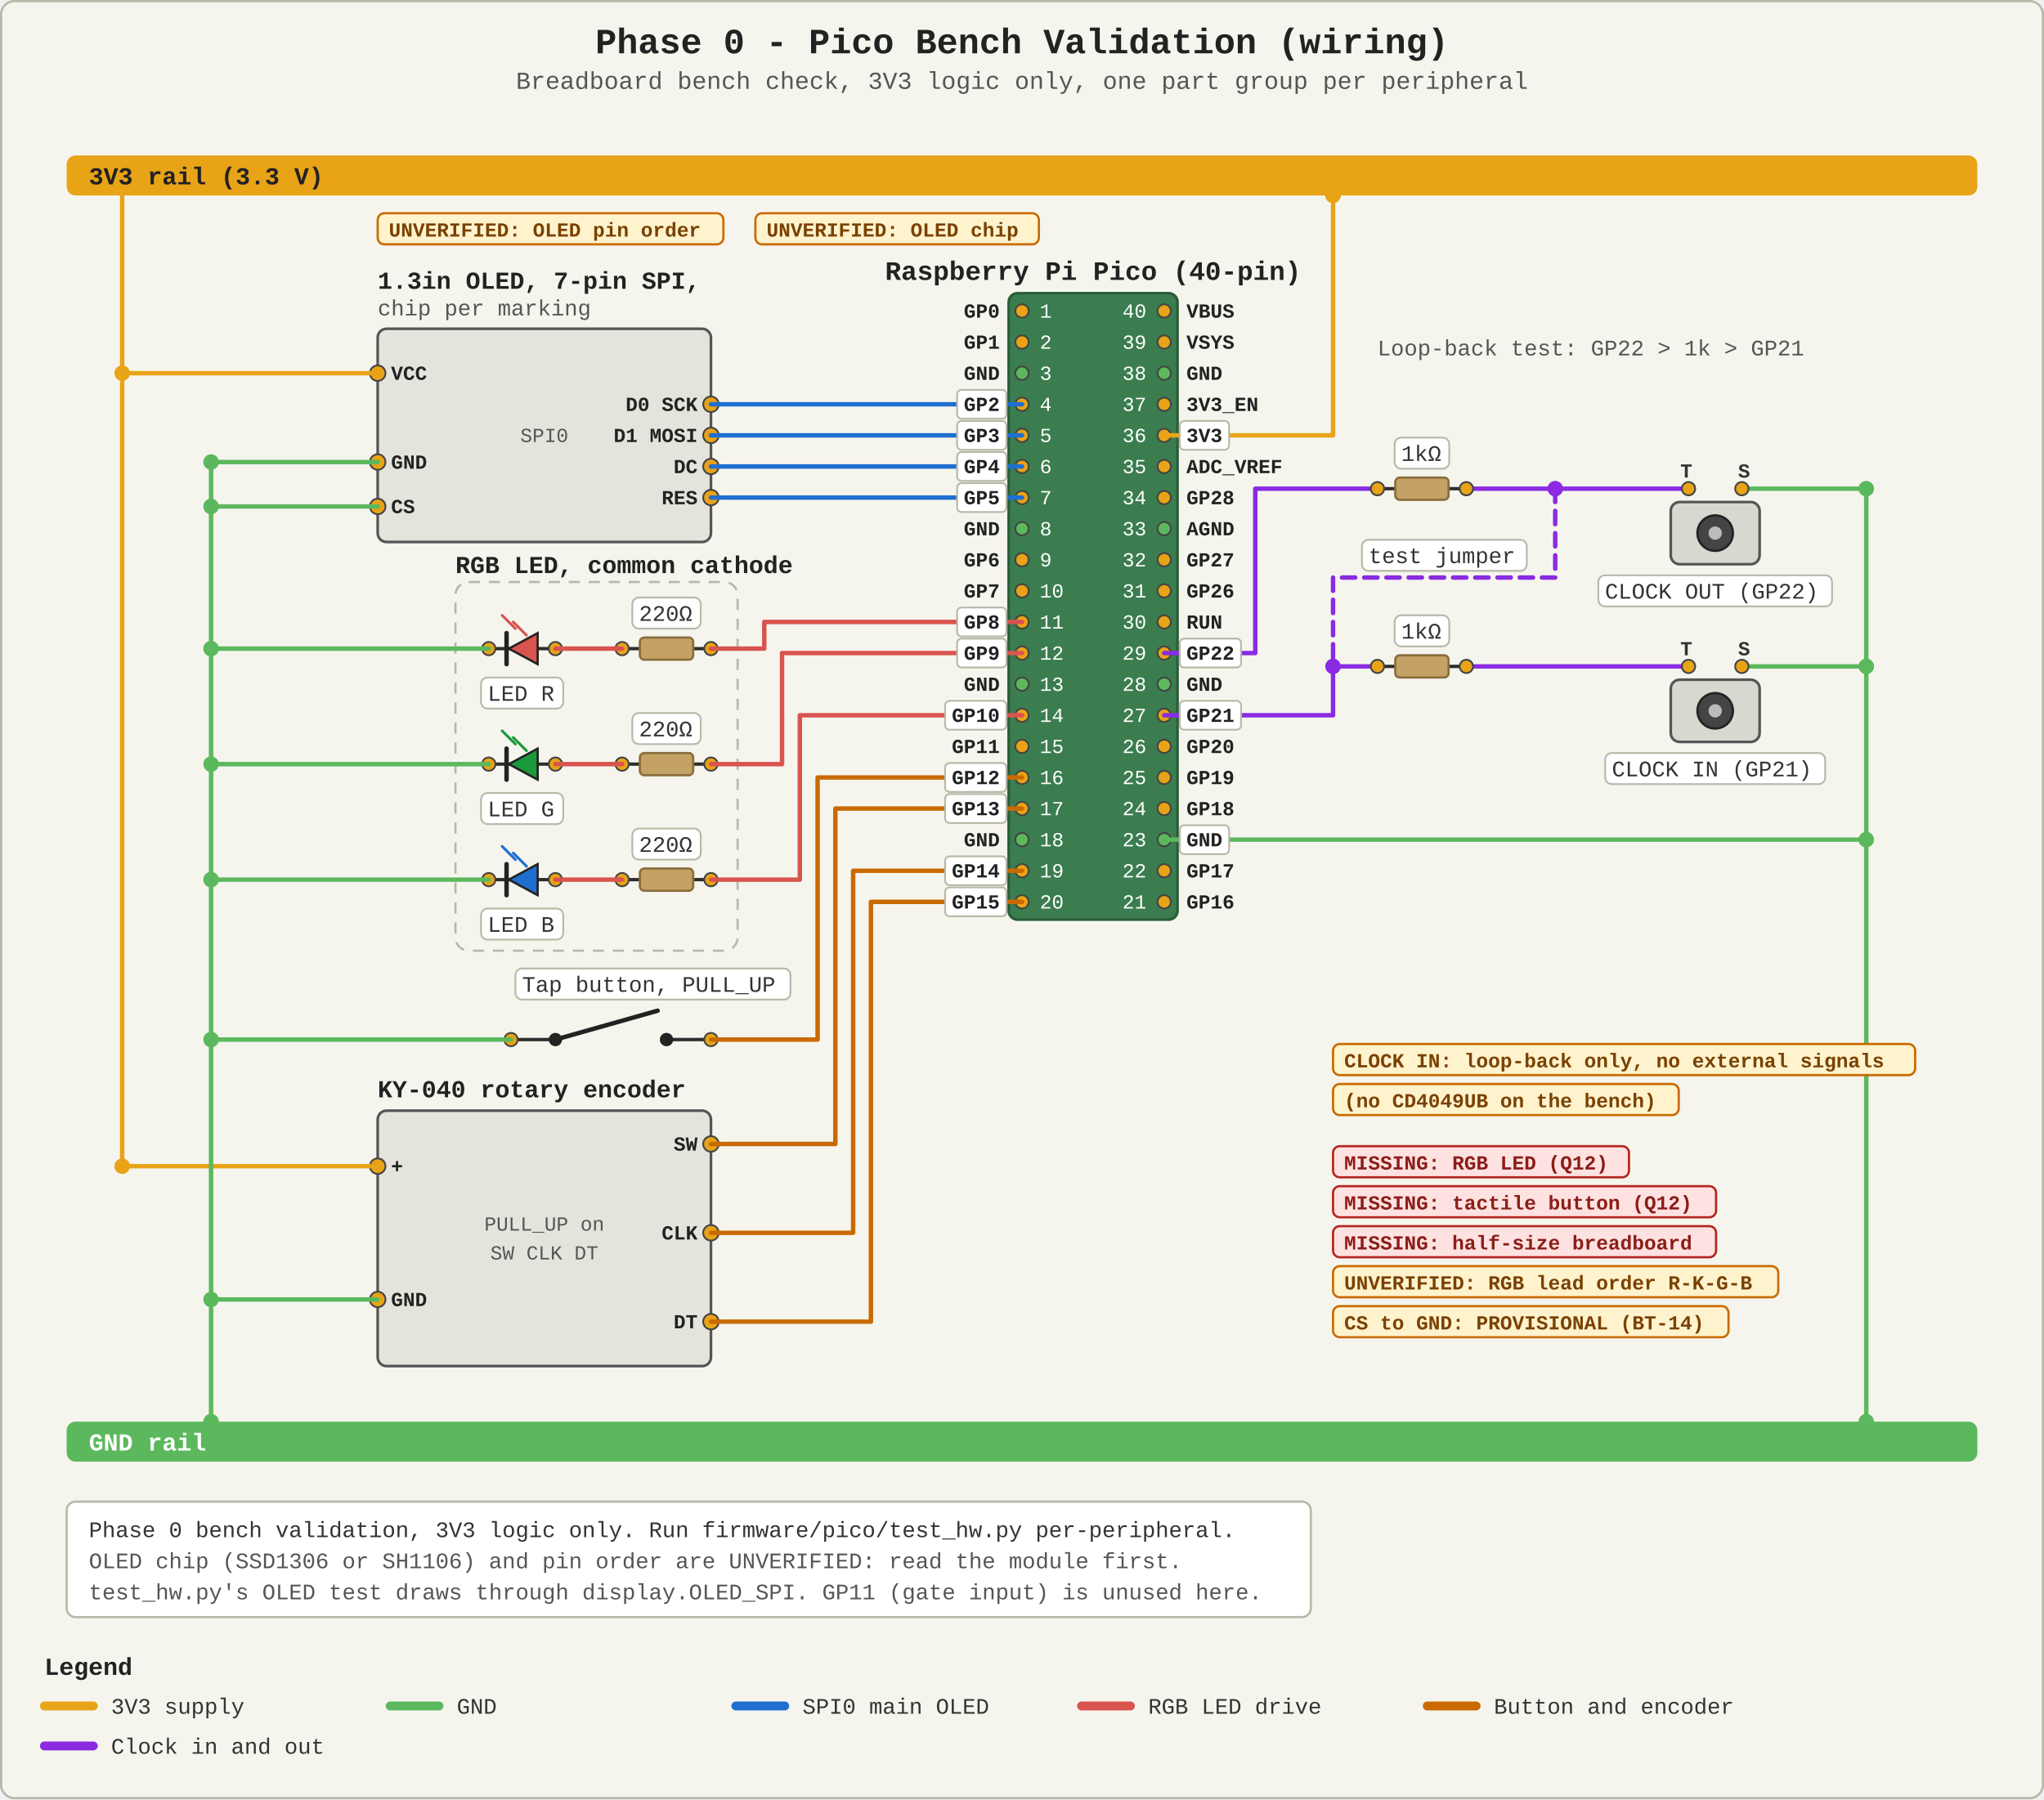
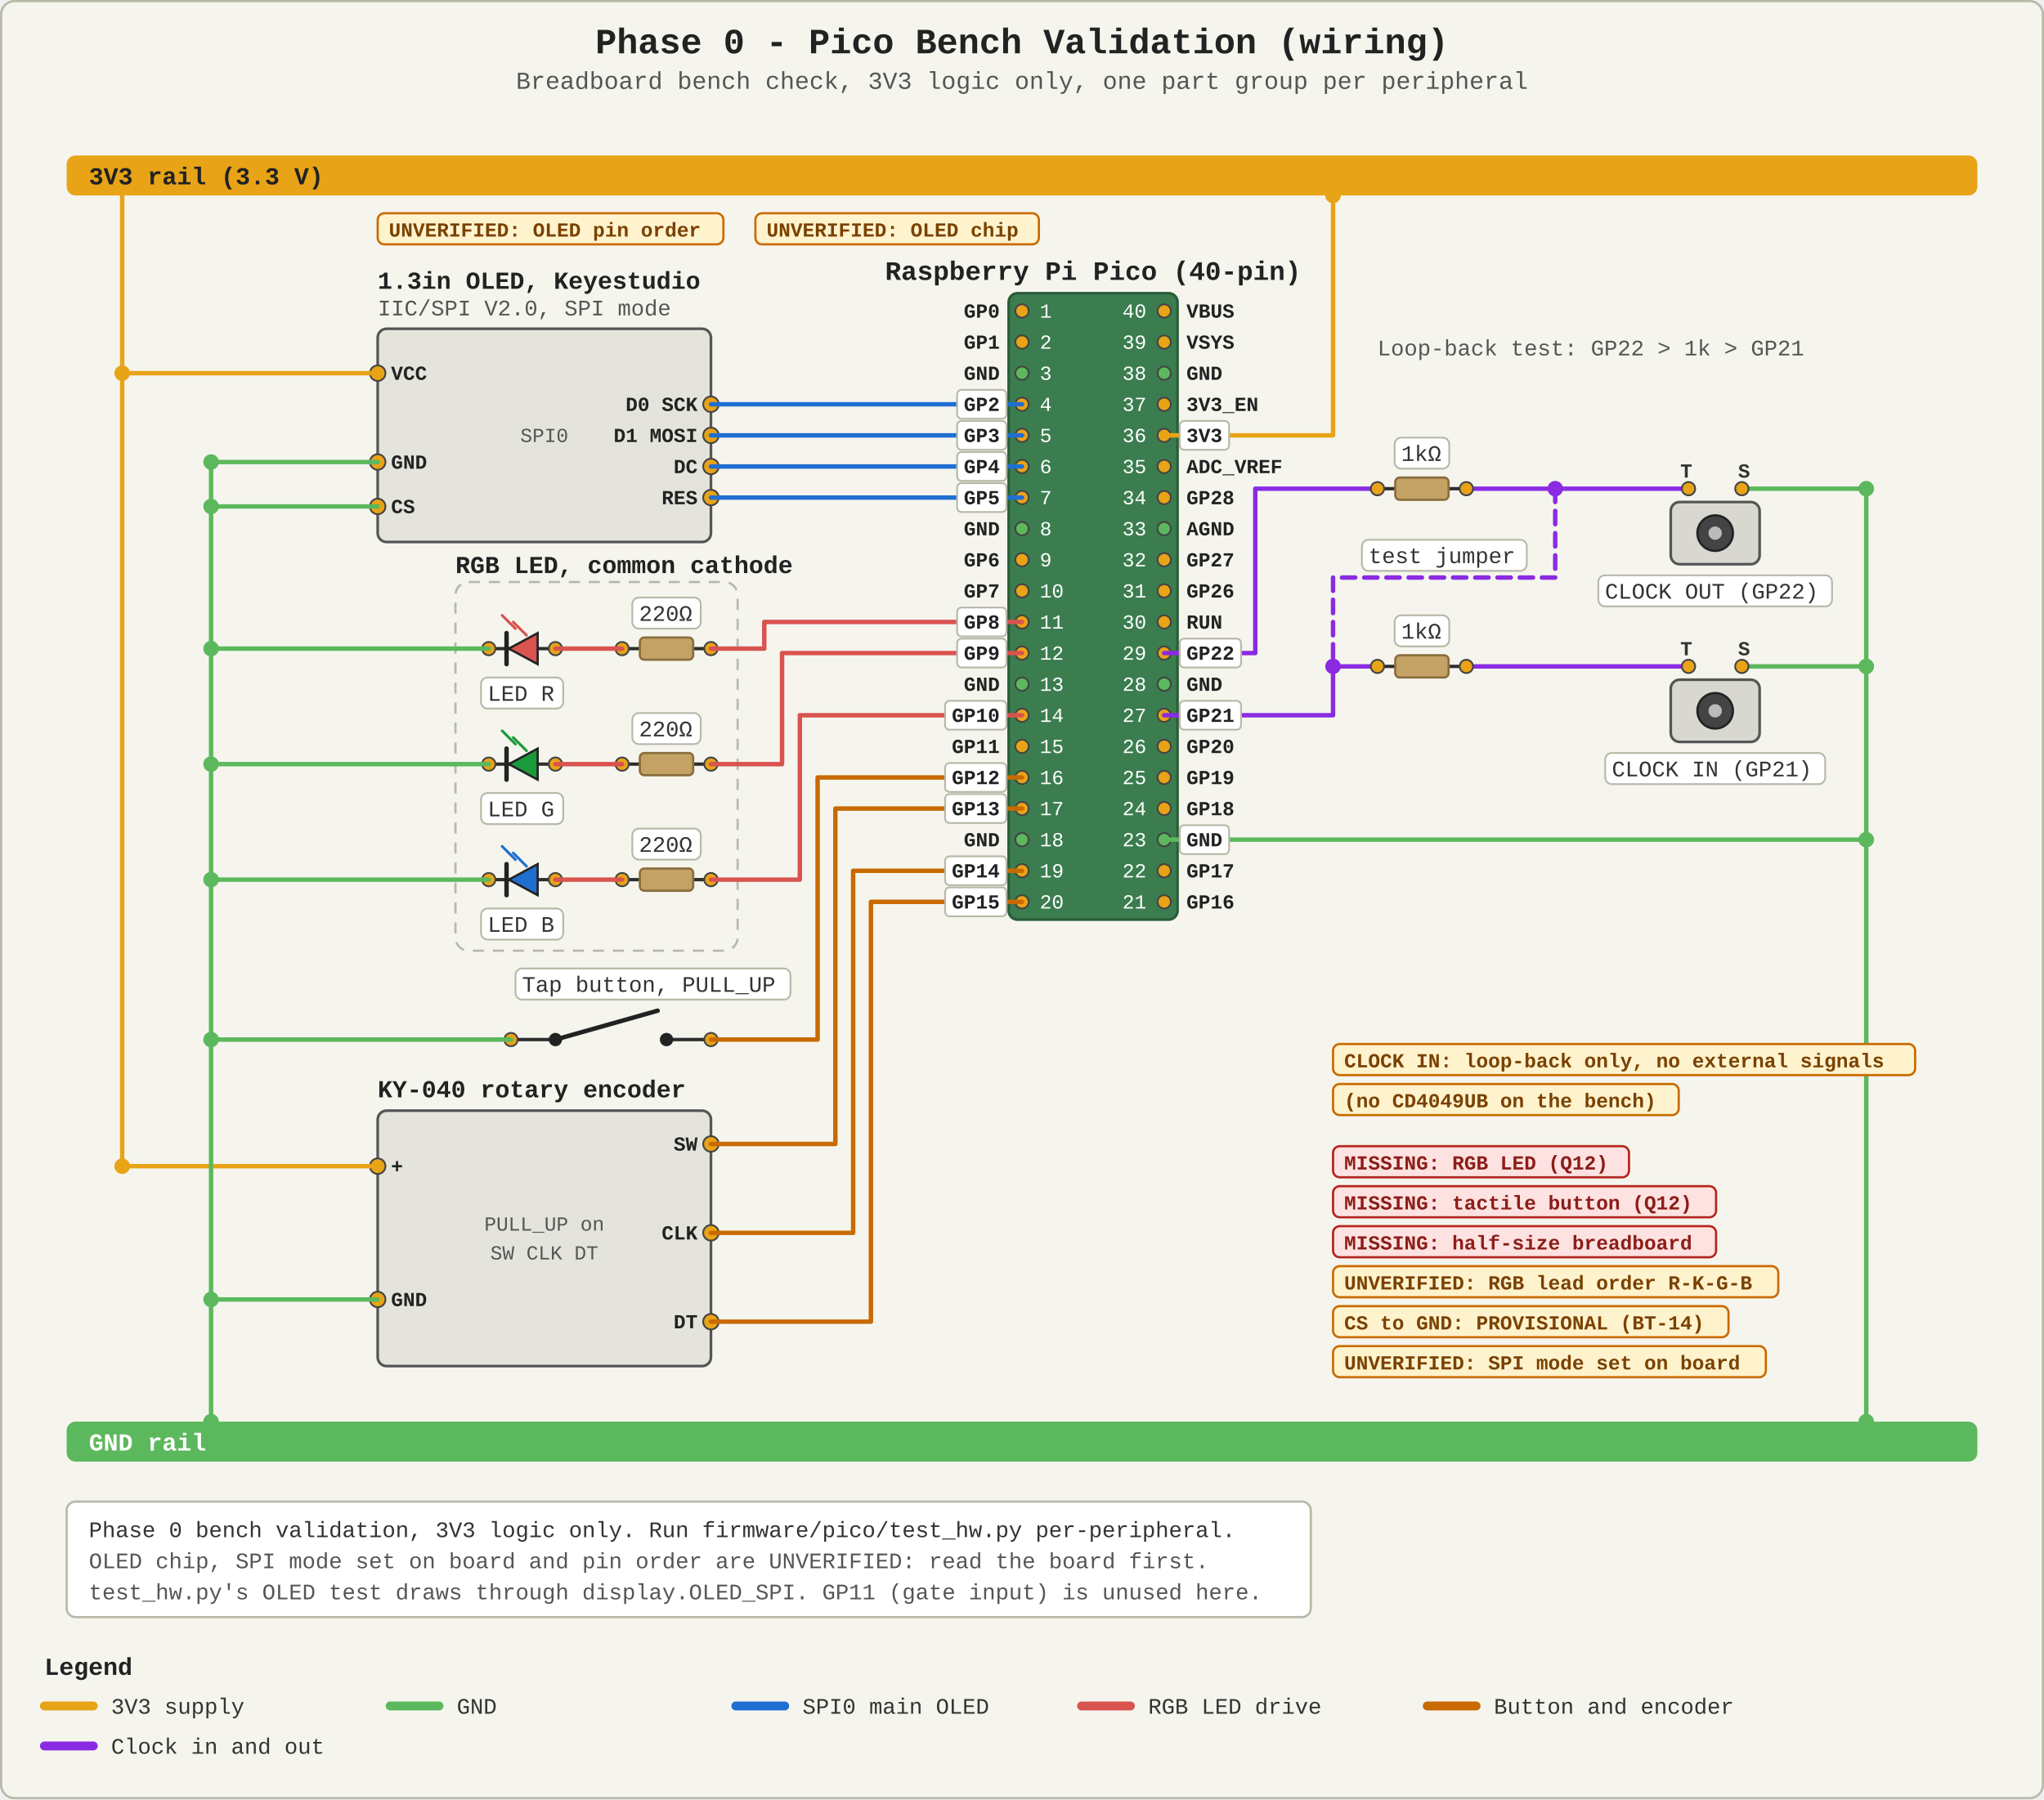
<svg xmlns="http://www.w3.org/2000/svg" viewBox="0 0 920 810" width="920" height="810">
  <style>text { font-family: "SF Mono", Consolas, "Liberation Mono", monospace; }</style>
  <rect x="0.5" y="0.5" width="919" height="809" rx="6" fill="#f5f5ee" stroke="#b8b8a8" stroke-width="1" />
  <text x="460" y="24" font-size="16" text-anchor="middle" fill="#222" font-weight="bold">Phase 0 - Pico Bench Validation (wiring)</text>
  <text x="460" y="40" font-size="11" text-anchor="middle" fill="#555">Breadboard bench check, 3V3 logic only, one part group per peripheral</text>
  <rect x="30" y="70" width="860" height="18" rx="4" fill="#e8a317" />
  <text x="40" y="83" font-size="11" text-anchor="start" fill="#222" font-weight="bold">3V3 rail (3.3 V)</text>
  <rect x="30" y="640" width="860" height="18" rx="4" fill="#5cb85c" />
  <text x="40" y="653" font-size="11" text-anchor="start" fill="#fff" font-weight="bold">GND rail</text>
  <rect x="454" y="132" width="76" height="282" rx="4" fill="#3b7d4f" stroke="#2a5c39" stroke-width="1.2" />
  <text x="468" y="143" font-size="9" text-anchor="start" fill="#fff">1</text>
  <text x="450" y="143" font-size="9" text-anchor="end" fill="#222" font-weight="bold">GP0</text>
  <circle cx="460" cy="140" r="3" fill="#e8a317" stroke="#444" stroke-width="0.8" />
  <text x="468" y="157" font-size="9" text-anchor="start" fill="#fff">2</text>
  <text x="450" y="157" font-size="9" text-anchor="end" fill="#222" font-weight="bold">GP1</text>
  <circle cx="460" cy="154" r="3" fill="#e8a317" stroke="#444" stroke-width="0.8" />
  <text x="468" y="171" font-size="9" text-anchor="start" fill="#fff">3</text>
  <text x="450" y="171" font-size="9" text-anchor="end" fill="#222" font-weight="bold">GND</text>
  <circle cx="460" cy="168" r="3" fill="#5cb85c" stroke="#444" stroke-width="0.8" />
  <text x="468" y="185" font-size="9" text-anchor="start" fill="#fff">4</text>
  <text x="450" y="185" font-size="9" text-anchor="end" fill="#222" font-weight="bold">GP2</text>
  <circle cx="460" cy="182" r="3" fill="#e8a317" stroke="#444" stroke-width="0.8" />
  <text x="468" y="199" font-size="9" text-anchor="start" fill="#fff">5</text>
  <text x="450" y="199" font-size="9" text-anchor="end" fill="#222" font-weight="bold">GP3</text>
  <circle cx="460" cy="196" r="3" fill="#e8a317" stroke="#444" stroke-width="0.8" />
  <text x="468" y="213" font-size="9" text-anchor="start" fill="#fff">6</text>
  <text x="450" y="213" font-size="9" text-anchor="end" fill="#222" font-weight="bold">GP4</text>
  <circle cx="460" cy="210" r="3" fill="#e8a317" stroke="#444" stroke-width="0.8" />
  <text x="468" y="227" font-size="9" text-anchor="start" fill="#fff">7</text>
  <text x="450" y="227" font-size="9" text-anchor="end" fill="#222" font-weight="bold">GP5</text>
  <circle cx="460" cy="224" r="3" fill="#e8a317" stroke="#444" stroke-width="0.8" />
  <text x="468" y="241" font-size="9" text-anchor="start" fill="#fff">8</text>
  <text x="450" y="241" font-size="9" text-anchor="end" fill="#222" font-weight="bold">GND</text>
  <circle cx="460" cy="238" r="3" fill="#5cb85c" stroke="#444" stroke-width="0.8" />
  <text x="468" y="255" font-size="9" text-anchor="start" fill="#fff">9</text>
  <text x="450" y="255" font-size="9" text-anchor="end" fill="#222" font-weight="bold">GP6</text>
  <circle cx="460" cy="252" r="3" fill="#e8a317" stroke="#444" stroke-width="0.8" />
  <text x="468" y="269" font-size="9" text-anchor="start" fill="#fff">10</text>
  <text x="450" y="269" font-size="9" text-anchor="end" fill="#222" font-weight="bold">GP7</text>
  <circle cx="460" cy="266" r="3" fill="#e8a317" stroke="#444" stroke-width="0.8" />
  <text x="468" y="283" font-size="9" text-anchor="start" fill="#fff">11</text>
  <text x="450" y="283" font-size="9" text-anchor="end" fill="#222" font-weight="bold">GP8</text>
  <circle cx="460" cy="280" r="3" fill="#e8a317" stroke="#444" stroke-width="0.8" />
  <text x="468" y="297" font-size="9" text-anchor="start" fill="#fff">12</text>
  <text x="450" y="297" font-size="9" text-anchor="end" fill="#222" font-weight="bold">GP9</text>
  <circle cx="460" cy="294" r="3" fill="#e8a317" stroke="#444" stroke-width="0.8" />
  <text x="468" y="311" font-size="9" text-anchor="start" fill="#fff">13</text>
  <text x="450" y="311" font-size="9" text-anchor="end" fill="#222" font-weight="bold">GND</text>
  <circle cx="460" cy="308" r="3" fill="#5cb85c" stroke="#444" stroke-width="0.8" />
  <text x="468" y="325" font-size="9" text-anchor="start" fill="#fff">14</text>
  <text x="450" y="325" font-size="9" text-anchor="end" fill="#222" font-weight="bold">GP10</text>
  <circle cx="460" cy="322" r="3" fill="#e8a317" stroke="#444" stroke-width="0.8" />
  <text x="468" y="339" font-size="9" text-anchor="start" fill="#fff">15</text>
  <text x="450" y="339" font-size="9" text-anchor="end" fill="#222" font-weight="bold">GP11</text>
  <circle cx="460" cy="336" r="3" fill="#e8a317" stroke="#444" stroke-width="0.8" />
  <text x="468" y="353" font-size="9" text-anchor="start" fill="#fff">16</text>
  <text x="450" y="353" font-size="9" text-anchor="end" fill="#222" font-weight="bold">GP12</text>
  <circle cx="460" cy="350" r="3" fill="#e8a317" stroke="#444" stroke-width="0.8" />
  <text x="468" y="367" font-size="9" text-anchor="start" fill="#fff">17</text>
  <text x="450" y="367" font-size="9" text-anchor="end" fill="#222" font-weight="bold">GP13</text>
  <circle cx="460" cy="364" r="3" fill="#e8a317" stroke="#444" stroke-width="0.8" />
  <text x="468" y="381" font-size="9" text-anchor="start" fill="#fff">18</text>
  <text x="450" y="381" font-size="9" text-anchor="end" fill="#222" font-weight="bold">GND</text>
  <circle cx="460" cy="378" r="3" fill="#5cb85c" stroke="#444" stroke-width="0.8" />
  <text x="468" y="395" font-size="9" text-anchor="start" fill="#fff">19</text>
  <text x="450" y="395" font-size="9" text-anchor="end" fill="#222" font-weight="bold">GP14</text>
  <circle cx="460" cy="392" r="3" fill="#e8a317" stroke="#444" stroke-width="0.8" />
  <text x="468" y="409" font-size="9" text-anchor="start" fill="#fff">20</text>
  <text x="450" y="409" font-size="9" text-anchor="end" fill="#222" font-weight="bold">GP15</text>
  <circle cx="460" cy="406" r="3" fill="#e8a317" stroke="#444" stroke-width="0.8" />
  <text x="516" y="409" font-size="9" text-anchor="end" fill="#fff">21</text>
  <text x="534" y="409" font-size="9" text-anchor="start" fill="#222" font-weight="bold">GP16</text>
  <circle cx="524" cy="406" r="3" fill="#e8a317" stroke="#444" stroke-width="0.8" />
  <text x="516" y="395" font-size="9" text-anchor="end" fill="#fff">22</text>
  <text x="534" y="395" font-size="9" text-anchor="start" fill="#222" font-weight="bold">GP17</text>
  <circle cx="524" cy="392" r="3" fill="#e8a317" stroke="#444" stroke-width="0.8" />
  <text x="516" y="381" font-size="9" text-anchor="end" fill="#fff">23</text>
  <text x="534" y="381" font-size="9" text-anchor="start" fill="#222" font-weight="bold">GND</text>
  <circle cx="524" cy="378" r="3" fill="#5cb85c" stroke="#444" stroke-width="0.8" />
  <text x="516" y="367" font-size="9" text-anchor="end" fill="#fff">24</text>
  <text x="534" y="367" font-size="9" text-anchor="start" fill="#222" font-weight="bold">GP18</text>
  <circle cx="524" cy="364" r="3" fill="#e8a317" stroke="#444" stroke-width="0.8" />
  <text x="516" y="353" font-size="9" text-anchor="end" fill="#fff">25</text>
  <text x="534" y="353" font-size="9" text-anchor="start" fill="#222" font-weight="bold">GP19</text>
  <circle cx="524" cy="350" r="3" fill="#e8a317" stroke="#444" stroke-width="0.8" />
  <text x="516" y="339" font-size="9" text-anchor="end" fill="#fff">26</text>
  <text x="534" y="339" font-size="9" text-anchor="start" fill="#222" font-weight="bold">GP20</text>
  <circle cx="524" cy="336" r="3" fill="#e8a317" stroke="#444" stroke-width="0.8" />
  <text x="516" y="325" font-size="9" text-anchor="end" fill="#fff">27</text>
  <text x="534" y="325" font-size="9" text-anchor="start" fill="#222" font-weight="bold">GP21</text>
  <circle cx="524" cy="322" r="3" fill="#e8a317" stroke="#444" stroke-width="0.8" />
  <text x="516" y="311" font-size="9" text-anchor="end" fill="#fff">28</text>
  <text x="534" y="311" font-size="9" text-anchor="start" fill="#222" font-weight="bold">GND</text>
  <circle cx="524" cy="308" r="3" fill="#5cb85c" stroke="#444" stroke-width="0.8" />
  <text x="516" y="297" font-size="9" text-anchor="end" fill="#fff">29</text>
  <text x="534" y="297" font-size="9" text-anchor="start" fill="#222" font-weight="bold">GP22</text>
  <circle cx="524" cy="294" r="3" fill="#e8a317" stroke="#444" stroke-width="0.8" />
  <text x="516" y="283" font-size="9" text-anchor="end" fill="#fff">30</text>
  <text x="534" y="283" font-size="9" text-anchor="start" fill="#222" font-weight="bold">RUN</text>
  <circle cx="524" cy="280" r="3" fill="#e8a317" stroke="#444" stroke-width="0.8" />
  <text x="516" y="269" font-size="9" text-anchor="end" fill="#fff">31</text>
  <text x="534" y="269" font-size="9" text-anchor="start" fill="#222" font-weight="bold">GP26</text>
  <circle cx="524" cy="266" r="3" fill="#e8a317" stroke="#444" stroke-width="0.8" />
  <text x="516" y="255" font-size="9" text-anchor="end" fill="#fff">32</text>
  <text x="534" y="255" font-size="9" text-anchor="start" fill="#222" font-weight="bold">GP27</text>
  <circle cx="524" cy="252" r="3" fill="#e8a317" stroke="#444" stroke-width="0.8" />
  <text x="516" y="241" font-size="9" text-anchor="end" fill="#fff">33</text>
  <text x="534" y="241" font-size="9" text-anchor="start" fill="#222" font-weight="bold">AGND</text>
  <circle cx="524" cy="238" r="3" fill="#5cb85c" stroke="#444" stroke-width="0.8" />
  <text x="516" y="227" font-size="9" text-anchor="end" fill="#fff">34</text>
  <text x="534" y="227" font-size="9" text-anchor="start" fill="#222" font-weight="bold">GP28</text>
  <circle cx="524" cy="224" r="3" fill="#e8a317" stroke="#444" stroke-width="0.8" />
  <text x="516" y="213" font-size="9" text-anchor="end" fill="#fff">35</text>
  <text x="534" y="213" font-size="9" text-anchor="start" fill="#222" font-weight="bold">ADC_VREF</text>
  <circle cx="524" cy="210" r="3" fill="#e8a317" stroke="#444" stroke-width="0.8" />
  <text x="516" y="199" font-size="9" text-anchor="end" fill="#fff">36</text>
  <text x="534" y="199" font-size="9" text-anchor="start" fill="#222" font-weight="bold">3V3</text>
  <circle cx="524" cy="196" r="3" fill="#e8a317" stroke="#444" stroke-width="0.8" />
  <text x="516" y="185" font-size="9" text-anchor="end" fill="#fff">37</text>
  <text x="534" y="185" font-size="9" text-anchor="start" fill="#222" font-weight="bold">3V3_EN</text>
  <circle cx="524" cy="182" r="3" fill="#e8a317" stroke="#444" stroke-width="0.8" />
  <text x="516" y="171" font-size="9" text-anchor="end" fill="#fff">38</text>
  <text x="534" y="171" font-size="9" text-anchor="start" fill="#222" font-weight="bold">GND</text>
  <circle cx="524" cy="168" r="3" fill="#5cb85c" stroke="#444" stroke-width="0.8" />
  <text x="516" y="157" font-size="9" text-anchor="end" fill="#fff">39</text>
  <text x="534" y="157" font-size="9" text-anchor="start" fill="#222" font-weight="bold">VSYS</text>
  <circle cx="524" cy="154" r="3" fill="#e8a317" stroke="#444" stroke-width="0.8" />
  <text x="516" y="143" font-size="9" text-anchor="end" fill="#fff">40</text>
  <text x="534" y="143" font-size="9" text-anchor="start" fill="#222" font-weight="bold">VBUS</text>
  <circle cx="524" cy="140" r="3" fill="#e8a317" stroke="#444" stroke-width="0.8" />
  <text x="492" y="126" font-size="12" text-anchor="middle" fill="#222" font-weight="bold">Raspberry Pi Pico (40-pin)</text>
  <rect x="170" y="148" width="150" height="96" rx="4" fill="#e4e4dc" stroke="#555" stroke-width="1.2" />
-   <text x="170" y="130" font-size="11" text-anchor="start" fill="#222" font-weight="bold">1.3in OLED, 7-pin SPI,</text>
-   <text x="170" y="142" font-size="10" text-anchor="start" fill="#555">chip per marking</text>
+   <text x="170" y="130" font-size="11" text-anchor="start" fill="#222" font-weight="bold">1.3in OLED, Keyestudio</text>
+   <text x="170" y="142" font-size="10" text-anchor="start" fill="#555">IIC/SPI V2.0, SPI mode</text>
  <text x="245" y="199" font-size="9" text-anchor="middle" fill="#555">SPI0</text>
  <text x="176" y="171" font-size="9" text-anchor="start" fill="#222" font-weight="bold">VCC</text>
  <circle cx="170" cy="168" r="3.5" fill="#e8a317" stroke="#444" stroke-width="0.8" />
  <text x="176" y="211" font-size="9" text-anchor="start" fill="#222" font-weight="bold">GND</text>
  <circle cx="170" cy="208" r="3.5" fill="#e8a317" stroke="#444" stroke-width="0.8" />
  <text x="176" y="231" font-size="9" text-anchor="start" fill="#222" font-weight="bold">CS</text>
  <circle cx="170" cy="228" r="3.5" fill="#e8a317" stroke="#444" stroke-width="0.8" />
  <text x="314" y="185" font-size="9" text-anchor="end" fill="#222" font-weight="bold">D0 SCK</text>
  <circle cx="320" cy="182" r="3.5" fill="#e8a317" stroke="#444" stroke-width="0.8" />
  <text x="314" y="199" font-size="9" text-anchor="end" fill="#222" font-weight="bold">D1 MOSI</text>
  <circle cx="320" cy="196" r="3.5" fill="#e8a317" stroke="#444" stroke-width="0.8" />
  <text x="314" y="213" font-size="9" text-anchor="end" fill="#222" font-weight="bold">DC</text>
  <circle cx="320" cy="210" r="3.5" fill="#e8a317" stroke="#444" stroke-width="0.8" />
  <text x="314" y="227" font-size="9" text-anchor="end" fill="#222" font-weight="bold">RES</text>
  <circle cx="320" cy="224" r="3.5" fill="#e8a317" stroke="#444" stroke-width="0.8" />
  <rect x="170" y="96" width="155.6" height="14" rx="3" fill="#fff3cd" stroke="#c96a00" stroke-width="1" />
  <text x="175" y="106.5" font-size="9" text-anchor="start" fill="#7a4100" font-weight="bold">UNVERIFIED: OLED pin order</text>
  <rect x="340" y="96" width="127.6" height="14" rx="3" fill="#fff3cd" stroke="#c96a00" stroke-width="1" />
  <text x="345" y="106.5" font-size="9" text-anchor="start" fill="#7a4100" font-weight="bold">UNVERIFIED: OLED chip</text>
  <rect x="205" y="262" width="127" height="166" rx="6" fill="none" stroke="#b8b8a8" stroke-width="1" stroke-dasharray="5 4" />
  <text x="205" y="258" font-size="11" text-anchor="start" fill="#222" font-weight="bold">RGB LED, common cathode</text>
  <line x1="280" y1="292" x2="320" y2="292" stroke="#2d2d2d" stroke-width="1.5" stroke-linecap="round" />
  <rect x="288" y="287" width="24" height="10" rx="2" fill="#c4a265" stroke="#8a6d3b" stroke-width="1" />
  <rect x="284.6" y="269" width="30.8" height="14" rx="3" fill="#ffffff" stroke="#b8b8a8" stroke-width="0.8" />
  <text x="287.6" y="279.5" font-size="10" text-anchor="start" fill="#333">220Ω</text>
  <circle cx="280" cy="292" r="3" fill="#e8a317" stroke="#444" stroke-width="0.8" />
  <circle cx="320" cy="292" r="3" fill="#e8a317" stroke="#444" stroke-width="0.8" />
  <line x1="220" y1="292" x2="250" y2="292" stroke="#2d2d2d" stroke-width="1.5" stroke-linecap="round" />
  <path d="M242,285 L242,299 L229,292 Z" fill="#d9534f" stroke="#222" stroke-width="1" />
  <line x1="228" y1="285" x2="228" y2="299" stroke="#222" stroke-width="2" stroke-linecap="round" />
  <line x1="232" y1="283" x2="226" y2="277" stroke="#d9534f" stroke-width="1.2" stroke-linecap="round" />
  <line x1="237" y1="286" x2="231" y2="280" stroke="#d9534f" stroke-width="1.2" stroke-linecap="round" />
  <circle cx="220" cy="292" r="3" fill="#e8a317" stroke="#444" stroke-width="0.8" />
  <circle cx="250" cy="292" r="3" fill="#e8a317" stroke="#444" stroke-width="0.8" />
  <rect x="216.5" y="305" width="37" height="14" rx="3" fill="#ffffff" stroke="#b8b8a8" stroke-width="0.8" />
  <text x="219.5" y="315.5" font-size="10" text-anchor="start" fill="#333">LED R</text>
  <line x1="280" y1="344" x2="320" y2="344" stroke="#2d2d2d" stroke-width="1.5" stroke-linecap="round" />
  <rect x="288" y="339" width="24" height="10" rx="2" fill="#c4a265" stroke="#8a6d3b" stroke-width="1" />
  <rect x="284.6" y="321" width="30.8" height="14" rx="3" fill="#ffffff" stroke="#b8b8a8" stroke-width="0.8" />
  <text x="287.6" y="331.5" font-size="10" text-anchor="start" fill="#333">220Ω</text>
  <circle cx="280" cy="344" r="3" fill="#e8a317" stroke="#444" stroke-width="0.8" />
  <circle cx="320" cy="344" r="3" fill="#e8a317" stroke="#444" stroke-width="0.8" />
  <line x1="220" y1="344" x2="250" y2="344" stroke="#2d2d2d" stroke-width="1.5" stroke-linecap="round" />
  <path d="M242,337 L242,351 L229,344 Z" fill="#1a9a3a" stroke="#222" stroke-width="1" />
  <line x1="228" y1="337" x2="228" y2="351" stroke="#222" stroke-width="2" stroke-linecap="round" />
  <line x1="232" y1="335" x2="226" y2="329" stroke="#1a9a3a" stroke-width="1.2" stroke-linecap="round" />
  <line x1="237" y1="338" x2="231" y2="332" stroke="#1a9a3a" stroke-width="1.2" stroke-linecap="round" />
  <circle cx="220" cy="344" r="3" fill="#e8a317" stroke="#444" stroke-width="0.8" />
  <circle cx="250" cy="344" r="3" fill="#e8a317" stroke="#444" stroke-width="0.8" />
  <rect x="216.5" y="357" width="37" height="14" rx="3" fill="#ffffff" stroke="#b8b8a8" stroke-width="0.8" />
  <text x="219.5" y="367.5" font-size="10" text-anchor="start" fill="#333">LED G</text>
  <line x1="280" y1="396" x2="320" y2="396" stroke="#2d2d2d" stroke-width="1.5" stroke-linecap="round" />
  <rect x="288" y="391" width="24" height="10" rx="2" fill="#c4a265" stroke="#8a6d3b" stroke-width="1" />
  <rect x="284.6" y="373" width="30.8" height="14" rx="3" fill="#ffffff" stroke="#b8b8a8" stroke-width="0.8" />
  <text x="287.6" y="383.5" font-size="10" text-anchor="start" fill="#333">220Ω</text>
  <circle cx="280" cy="396" r="3" fill="#e8a317" stroke="#444" stroke-width="0.8" />
  <circle cx="320" cy="396" r="3" fill="#e8a317" stroke="#444" stroke-width="0.8" />
  <line x1="220" y1="396" x2="250" y2="396" stroke="#2d2d2d" stroke-width="1.5" stroke-linecap="round" />
  <path d="M242,389 L242,403 L229,396 Z" fill="#1f6fd1" stroke="#222" stroke-width="1" />
  <line x1="228" y1="389" x2="228" y2="403" stroke="#222" stroke-width="2" stroke-linecap="round" />
  <line x1="232" y1="387" x2="226" y2="381" stroke="#1f6fd1" stroke-width="1.2" stroke-linecap="round" />
  <line x1="237" y1="390" x2="231" y2="384" stroke="#1f6fd1" stroke-width="1.2" stroke-linecap="round" />
  <circle cx="220" cy="396" r="3" fill="#e8a317" stroke="#444" stroke-width="0.8" />
  <circle cx="250" cy="396" r="3" fill="#e8a317" stroke="#444" stroke-width="0.8" />
  <rect x="216.5" y="409" width="37" height="14" rx="3" fill="#ffffff" stroke="#b8b8a8" stroke-width="0.8" />
  <text x="219.5" y="419.5" font-size="10" text-anchor="start" fill="#333">LED B</text>
  <line x1="230" y1="468" x2="250" y2="468" stroke="#2d2d2d" stroke-width="1.5" stroke-linecap="round" />
  <line x1="300" y1="468" x2="320" y2="468" stroke="#2d2d2d" stroke-width="1.5" stroke-linecap="round" />
  <line x1="250" y1="468" x2="296" y2="455" stroke="#222" stroke-width="2" stroke-linecap="round" />
  <circle cx="250" cy="468" r="3" fill="#222" />
  <circle cx="300" cy="468" r="3" fill="#222" />
  <circle cx="230" cy="468" r="3" fill="#e8a317" stroke="#444" stroke-width="0.8" />
  <circle cx="320" cy="468" r="3" fill="#e8a317" stroke="#444" stroke-width="0.8" />
  <rect x="232" y="436" width="123.8" height="14" rx="3" fill="#ffffff" stroke="#b8b8a8" stroke-width="0.8" />
  <text x="235" y="446.5" font-size="10" text-anchor="start" fill="#333">Tap button, PULL_UP</text>
  <rect x="170" y="500" width="150" height="115" rx="4" fill="#e4e4dc" stroke="#555" stroke-width="1.2" />
  <text x="170" y="494" font-size="11" text-anchor="start" fill="#222" font-weight="bold">KY-040 rotary encoder</text>
  <text x="245" y="554" font-size="9" text-anchor="middle" fill="#555">PULL_UP on</text>
  <text x="245" y="567" font-size="9" text-anchor="middle" fill="#555">SW CLK DT</text>
  <text x="176" y="528" font-size="9" text-anchor="start" fill="#222" font-weight="bold">+</text>
  <circle cx="170" cy="525" r="3.5" fill="#e8a317" stroke="#444" stroke-width="0.8" />
  <text x="176" y="588" font-size="9" text-anchor="start" fill="#222" font-weight="bold">GND</text>
  <circle cx="170" cy="585" r="3.5" fill="#e8a317" stroke="#444" stroke-width="0.8" />
  <text x="314" y="518" font-size="9" text-anchor="end" fill="#222" font-weight="bold">SW</text>
  <circle cx="320" cy="515" r="3.5" fill="#e8a317" stroke="#444" stroke-width="0.8" />
  <text x="314" y="558" font-size="9" text-anchor="end" fill="#222" font-weight="bold">CLK</text>
  <circle cx="320" cy="555" r="3.5" fill="#e8a317" stroke="#444" stroke-width="0.8" />
  <text x="314" y="598" font-size="9" text-anchor="end" fill="#222" font-weight="bold">DT</text>
  <circle cx="320" cy="595" r="3.5" fill="#e8a317" stroke="#444" stroke-width="0.8" />
  <polyline points="460,182 320,182" fill="none" stroke="#1f6fd1" stroke-width="2" stroke-linejoin="round" stroke-linecap="round" />
  <polyline points="460,196 320,196" fill="none" stroke="#1f6fd1" stroke-width="2" stroke-linejoin="round" stroke-linecap="round" />
  <polyline points="460,210 320,210" fill="none" stroke="#1f6fd1" stroke-width="2" stroke-linejoin="round" stroke-linecap="round" />
  <polyline points="460,224 320,224" fill="none" stroke="#1f6fd1" stroke-width="2" stroke-linejoin="round" stroke-linecap="round" />
  <polyline points="460,280 344,280 344,292 320,292" fill="none" stroke="#d9534f" stroke-width="2" stroke-linejoin="round" stroke-linecap="round" />
  <polyline points="460,294 352,294 352,344 320,344" fill="none" stroke="#d9534f" stroke-width="2" stroke-linejoin="round" stroke-linecap="round" />
  <polyline points="460,322 360,322 360,396 320,396" fill="none" stroke="#d9534f" stroke-width="2" stroke-linejoin="round" stroke-linecap="round" />
  <polyline points="460,350 368,350 368,468 320,468" fill="none" stroke="#c96a00" stroke-width="2" stroke-linejoin="round" stroke-linecap="round" />
  <polyline points="460,364 376,364 376,515 320,515" fill="none" stroke="#c96a00" stroke-width="2" stroke-linejoin="round" stroke-linecap="round" />
  <polyline points="460,392 384,392 384,555 320,555" fill="none" stroke="#c96a00" stroke-width="2" stroke-linejoin="round" stroke-linecap="round" />
  <polyline points="460,406 392,406 392,595 320,595" fill="none" stroke="#c96a00" stroke-width="2" stroke-linejoin="round" stroke-linecap="round" />
  <polyline points="170,168 55,168" fill="none" stroke="#e8a317" stroke-width="2" stroke-linejoin="round" stroke-linecap="round" />
  <polyline points="170,208 95,208" fill="none" stroke="#5cb85c" stroke-width="2" stroke-linejoin="round" stroke-linecap="round" />
  <polyline points="170,228 95,228" fill="none" stroke="#5cb85c" stroke-width="2" stroke-linejoin="round" stroke-linecap="round" />
  <polyline points="280,292 250,292" fill="none" stroke="#d9534f" stroke-width="2" stroke-linejoin="round" stroke-linecap="round" />
  <polyline points="220,292 95,292" fill="none" stroke="#5cb85c" stroke-width="2" stroke-linejoin="round" stroke-linecap="round" />
  <polyline points="280,344 250,344" fill="none" stroke="#d9534f" stroke-width="2" stroke-linejoin="round" stroke-linecap="round" />
  <polyline points="220,344 95,344" fill="none" stroke="#5cb85c" stroke-width="2" stroke-linejoin="round" stroke-linecap="round" />
  <polyline points="280,396 250,396" fill="none" stroke="#d9534f" stroke-width="2" stroke-linejoin="round" stroke-linecap="round" />
  <polyline points="220,396 95,396" fill="none" stroke="#5cb85c" stroke-width="2" stroke-linejoin="round" stroke-linecap="round" />
  <polyline points="230,468 95,468" fill="none" stroke="#5cb85c" stroke-width="2" stroke-linejoin="round" stroke-linecap="round" />
  <polyline points="170,525 55,525" fill="none" stroke="#e8a317" stroke-width="2" stroke-linejoin="round" stroke-linecap="round" />
  <polyline points="170,585 95,585" fill="none" stroke="#5cb85c" stroke-width="2" stroke-linejoin="round" stroke-linecap="round" />
  <polyline points="55,88 55,525" fill="none" stroke="#e8a317" stroke-width="2" stroke-linejoin="round" stroke-linecap="round" />
  <circle cx="55" cy="168" r="3.5" fill="#e8a317" />
  <circle cx="55" cy="525" r="3.5" fill="#e8a317" />
  <polyline points="95,208 95,640" fill="none" stroke="#5cb85c" stroke-width="2" stroke-linejoin="round" stroke-linecap="round" />
  <circle cx="95" cy="208" r="3.5" fill="#5cb85c" />
  <circle cx="95" cy="228" r="3.5" fill="#5cb85c" />
  <circle cx="95" cy="292" r="3.5" fill="#5cb85c" />
  <circle cx="95" cy="344" r="3.5" fill="#5cb85c" />
  <circle cx="95" cy="396" r="3.5" fill="#5cb85c" />
  <circle cx="95" cy="468" r="3.5" fill="#5cb85c" />
  <circle cx="95" cy="585" r="3.5" fill="#5cb85c" />
  <circle cx="95" cy="640" r="3.5" fill="#5cb85c" />
  <polyline points="524,196 600,196 600,88" fill="none" stroke="#e8a317" stroke-width="2" stroke-linejoin="round" stroke-linecap="round" />
  <circle cx="600" cy="88" r="3.5" fill="#e8a317" />
  <polyline points="524,378 840,378" fill="none" stroke="#5cb85c" stroke-width="2" stroke-linejoin="round" stroke-linecap="round" />
  <circle cx="840" cy="378" r="3.5" fill="#5cb85c" />
  <polyline points="524,294 565,294 565,220 620,220" fill="none" stroke="#8a2be2" stroke-width="2" stroke-linejoin="round" stroke-linecap="round" />
  <polyline points="660,220 760,220" fill="none" stroke="#8a2be2" stroke-width="2" stroke-linejoin="round" stroke-linecap="round" />
  <circle cx="700" cy="220" r="3.5" fill="#8a2be2" />
  <polyline points="524,322 600,322 600,300 620,300" fill="none" stroke="#8a2be2" stroke-width="2" stroke-linejoin="round" stroke-linecap="round" />
  <polyline points="660,300 760,300" fill="none" stroke="#8a2be2" stroke-width="2" stroke-linejoin="round" stroke-linecap="round" />
  <polyline stroke-dasharray="6 4" points="700,220 700,260 600,260 600,300" fill="none" stroke="#8a2be2" stroke-width="2" stroke-linejoin="round" stroke-linecap="round" />
  <circle cx="600" cy="300" r="3.5" fill="#8a2be2" />
  <polyline points="784,220 840,220" fill="none" stroke="#5cb85c" stroke-width="2" stroke-linejoin="round" stroke-linecap="round" />
  <polyline points="784,300 840,300" fill="none" stroke="#5cb85c" stroke-width="2" stroke-linejoin="round" stroke-linecap="round" />
  <polyline points="840,220 840,640" fill="none" stroke="#5cb85c" stroke-width="2" stroke-linejoin="round" stroke-linecap="round" />
  <circle cx="840" cy="220" r="3.5" fill="#5cb85c" />
  <circle cx="840" cy="300" r="3.5" fill="#5cb85c" />
  <circle cx="840" cy="640" r="3.5" fill="#5cb85c" />
  <rect x="430.8" y="175.5" width="22.2" height="13" rx="2" fill="#ffffff" stroke="#b8b8a8" stroke-width="0.8" />
  <text x="450" y="185" font-size="9" text-anchor="end" fill="#222" font-weight="bold">GP2</text>
  <rect x="430.8" y="189.5" width="22.2" height="13" rx="2" fill="#ffffff" stroke="#b8b8a8" stroke-width="0.8" />
  <text x="450" y="199" font-size="9" text-anchor="end" fill="#222" font-weight="bold">GP3</text>
  <rect x="430.8" y="203.5" width="22.2" height="13" rx="2" fill="#ffffff" stroke="#b8b8a8" stroke-width="0.8" />
  <text x="450" y="213" font-size="9" text-anchor="end" fill="#222" font-weight="bold">GP4</text>
  <rect x="430.8" y="217.5" width="22.2" height="13" rx="2" fill="#ffffff" stroke="#b8b8a8" stroke-width="0.8" />
  <text x="450" y="227" font-size="9" text-anchor="end" fill="#222" font-weight="bold">GP5</text>
  <rect x="430.8" y="273.5" width="22.2" height="13" rx="2" fill="#ffffff" stroke="#b8b8a8" stroke-width="0.8" />
  <text x="450" y="283" font-size="9" text-anchor="end" fill="#222" font-weight="bold">GP8</text>
  <rect x="430.8" y="287.5" width="22.2" height="13" rx="2" fill="#ffffff" stroke="#b8b8a8" stroke-width="0.8" />
  <text x="450" y="297" font-size="9" text-anchor="end" fill="#222" font-weight="bold">GP9</text>
  <rect x="425.4" y="315.5" width="27.6" height="13" rx="2" fill="#ffffff" stroke="#b8b8a8" stroke-width="0.8" />
  <text x="450" y="325" font-size="9" text-anchor="end" fill="#222" font-weight="bold">GP10</text>
  <rect x="425.4" y="343.5" width="27.6" height="13" rx="2" fill="#ffffff" stroke="#b8b8a8" stroke-width="0.8" />
  <text x="450" y="353" font-size="9" text-anchor="end" fill="#222" font-weight="bold">GP12</text>
  <rect x="425.4" y="357.5" width="27.6" height="13" rx="2" fill="#ffffff" stroke="#b8b8a8" stroke-width="0.8" />
  <text x="450" y="367" font-size="9" text-anchor="end" fill="#222" font-weight="bold">GP13</text>
  <rect x="425.4" y="385.5" width="27.6" height="13" rx="2" fill="#ffffff" stroke="#b8b8a8" stroke-width="0.8" />
  <text x="450" y="395" font-size="9" text-anchor="end" fill="#222" font-weight="bold">GP14</text>
  <rect x="425.4" y="399.5" width="27.6" height="13" rx="2" fill="#ffffff" stroke="#b8b8a8" stroke-width="0.8" />
  <text x="450" y="409" font-size="9" text-anchor="end" fill="#222" font-weight="bold">GP15</text>
  <rect x="531" y="287.5" width="27.6" height="13" rx="2" fill="#ffffff" stroke="#b8b8a8" stroke-width="0.8" />
  <text x="534" y="297" font-size="9" text-anchor="start" fill="#222" font-weight="bold">GP22</text>
  <rect x="531" y="315.5" width="27.6" height="13" rx="2" fill="#ffffff" stroke="#b8b8a8" stroke-width="0.8" />
  <text x="534" y="325" font-size="9" text-anchor="start" fill="#222" font-weight="bold">GP21</text>
  <rect x="531" y="189.5" width="22.2" height="13" rx="2" fill="#ffffff" stroke="#b8b8a8" stroke-width="0.8" />
  <text x="534" y="199" font-size="9" text-anchor="start" fill="#222" font-weight="bold">3V3</text>
  <rect x="531" y="371.5" width="22.2" height="13" rx="2" fill="#ffffff" stroke="#b8b8a8" stroke-width="0.8" />
  <text x="534" y="381" font-size="9" text-anchor="start" fill="#222" font-weight="bold">GND</text>
  <line x1="620" y1="220" x2="660" y2="220" stroke="#2d2d2d" stroke-width="1.5" stroke-linecap="round" />
  <rect x="628" y="215" width="24" height="10" rx="2" fill="#c4a265" stroke="#8a6d3b" stroke-width="1" />
  <rect x="627.7" y="197" width="24.6" height="14" rx="3" fill="#ffffff" stroke="#b8b8a8" stroke-width="0.8" />
  <text x="630.7" y="207.5" font-size="10" text-anchor="start" fill="#333">1kΩ</text>
  <circle cx="620" cy="220" r="3" fill="#e8a317" stroke="#444" stroke-width="0.8" />
  <circle cx="660" cy="220" r="3" fill="#e8a317" stroke="#444" stroke-width="0.8" />
  <line x1="620" y1="300" x2="660" y2="300" stroke="#2d2d2d" stroke-width="1.5" stroke-linecap="round" />
  <rect x="628" y="295" width="24" height="10" rx="2" fill="#c4a265" stroke="#8a6d3b" stroke-width="1" />
  <rect x="627.7" y="277" width="24.6" height="14" rx="3" fill="#ffffff" stroke="#b8b8a8" stroke-width="0.8" />
  <text x="630.7" y="287.5" font-size="10" text-anchor="start" fill="#333">1kΩ</text>
  <circle cx="620" cy="300" r="3" fill="#e8a317" stroke="#444" stroke-width="0.8" />
  <circle cx="660" cy="300" r="3" fill="#e8a317" stroke="#444" stroke-width="0.8" />
  <rect x="752" y="226" width="40" height="28" rx="4" fill="#d8d8d0" stroke="#555" stroke-width="1.2" />
  <circle cx="772" cy="240" r="8" fill="#444" stroke="#222" stroke-width="1" />
  <circle cx="772" cy="240" r="3" fill="#bbb" />
  <text x="759" y="215" font-size="9" text-anchor="middle" fill="#333" font-weight="bold">T</text>
  <text x="785" y="215" font-size="9" text-anchor="middle" fill="#333" font-weight="bold">S</text>
  <rect x="719.4" y="259" width="105.2" height="14" rx="3" fill="#ffffff" stroke="#b8b8a8" stroke-width="0.8" />
  <text x="722.4" y="269.5" font-size="10" text-anchor="start" fill="#333">CLOCK OUT (GP22)</text>
  <circle cx="760" cy="220" r="3" fill="#e8a317" stroke="#444" stroke-width="0.8" />
  <circle cx="784" cy="220" r="3" fill="#e8a317" stroke="#444" stroke-width="0.8" />
  <rect x="752" y="306" width="40" height="28" rx="4" fill="#d8d8d0" stroke="#555" stroke-width="1.2" />
  <circle cx="772" cy="320" r="8" fill="#444" stroke="#222" stroke-width="1" />
  <circle cx="772" cy="320" r="3" fill="#bbb" />
  <text x="759" y="295" font-size="9" text-anchor="middle" fill="#333" font-weight="bold">T</text>
  <text x="785" y="295" font-size="9" text-anchor="middle" fill="#333" font-weight="bold">S</text>
  <rect x="722.5" y="339" width="99" height="14" rx="3" fill="#ffffff" stroke="#b8b8a8" stroke-width="0.8" />
  <text x="725.5" y="349.5" font-size="10" text-anchor="start" fill="#333">CLOCK IN (GP21)</text>
  <circle cx="760" cy="300" r="3" fill="#e8a317" stroke="#444" stroke-width="0.8" />
  <circle cx="784" cy="300" r="3" fill="#e8a317" stroke="#444" stroke-width="0.8" />
  <rect x="613" y="243" width="74.2" height="14" rx="3" fill="#ffffff" stroke="#b8b8a8" stroke-width="0.8" />
  <text x="616" y="253.5" font-size="10" text-anchor="start" fill="#333">test jumper</text>
  <text x="620" y="160" font-size="10" text-anchor="start" fill="#555">Loop-back test: GP22 &gt; 1k &gt; GP21</text>
  <rect x="600" y="470" width="262" height="14" rx="3" fill="#fff3cd" stroke="#c96a00" stroke-width="1" />
  <text x="605" y="480.5" font-size="9" text-anchor="start" fill="#7a4100" font-weight="bold">CLOCK IN: loop-back only, no external signals</text>
  <rect x="600" y="488" width="155.6" height="14" rx="3" fill="#fff3cd" stroke="#c96a00" stroke-width="1" />
  <text x="605" y="498.5" font-size="9" text-anchor="start" fill="#7a4100" font-weight="bold">(no CD4049UB on the bench)</text>
  <rect x="600" y="516" width="133.2" height="14" rx="3" fill="#fde2e1" stroke="#b3261e" stroke-width="1" />
  <text x="605" y="526.5" font-size="9" text-anchor="start" fill="#8c1d18" font-weight="bold">MISSING: RGB LED (Q12)</text>
  <rect x="600" y="534" width="172.4" height="14" rx="3" fill="#fde2e1" stroke="#b3261e" stroke-width="1" />
  <text x="605" y="544.5" font-size="9" text-anchor="start" fill="#8c1d18" font-weight="bold">MISSING: tactile button (Q12)</text>
  <rect x="600" y="552" width="172.4" height="14" rx="3" fill="#fde2e1" stroke="#b3261e" stroke-width="1" />
  <text x="605" y="562.5" font-size="9" text-anchor="start" fill="#8c1d18" font-weight="bold">MISSING: half-size breadboard</text>
  <rect x="600" y="570" width="200.4" height="14" rx="3" fill="#fff3cd" stroke="#c96a00" stroke-width="1" />
  <text x="605" y="580.5" font-size="9" text-anchor="start" fill="#7a4100" font-weight="bold">UNVERIFIED: RGB lead order R-K-G-B</text>
  <rect x="600" y="588" width="178" height="14" rx="3" fill="#fff3cd" stroke="#c96a00" stroke-width="1" />
  <text x="605" y="598.5" font-size="9" text-anchor="start" fill="#7a4100" font-weight="bold">CS to GND: PROVISIONAL (BT-14)</text>
+   <rect x="600" y="606" width="194.8" height="14" rx="3" fill="#fff3cd" stroke="#c96a00" stroke-width="1" />
+   <text x="605" y="616.5" font-size="9" text-anchor="start" fill="#7a4100" font-weight="bold">UNVERIFIED: SPI mode set on board</text>
  <rect x="30" y="676" width="560" height="52" rx="4" fill="#fff" stroke="#b8b8a8" stroke-width="1" />
  <text x="40" y="692" font-size="10" text-anchor="start" fill="#333">Phase 0 bench validation, 3V3 logic only. Run firmware/pico/test_hw.py per-peripheral.</text>
  <text x="40" y="720" font-size="10" text-anchor="start" fill="#555">test_hw.py's OLED test draws through display.OLED_SPI. GP11 (gate input) is unused here.</text>
-   <text x="40" y="706" font-size="10" text-anchor="start" fill="#555">OLED chip (SSD1306 or SH1106) and pin order are UNVERIFIED: read the module first.</text>
+   <text x="40" y="706" font-size="10" text-anchor="start" fill="#555">OLED chip, SPI mode set on board and pin order are UNVERIFIED: read the board first.</text>
  <text x="20" y="754" font-size="11" text-anchor="start" fill="#222" font-weight="bold">Legend</text>
  <line x1="20" y1="768" x2="42" y2="768" stroke="#e8a317" stroke-width="4" stroke-linecap="round" />
  <text x="50" y="771.5" font-size="10" text-anchor="start" fill="#333">3V3 supply</text>
  <line x1="175.6" y1="768" x2="197.6" y2="768" stroke="#5cb85c" stroke-width="4" stroke-linecap="round" />
  <text x="205.6" y="771.5" font-size="10" text-anchor="start" fill="#333">GND</text>
  <line x1="331.2" y1="768" x2="353.2" y2="768" stroke="#1f6fd1" stroke-width="4" stroke-linecap="round" />
  <text x="361.2" y="771.5" font-size="10" text-anchor="start" fill="#333">SPI0 main OLED</text>
  <line x1="486.8" y1="768" x2="508.8" y2="768" stroke="#d9534f" stroke-width="4" stroke-linecap="round" />
  <text x="516.8" y="771.5" font-size="10" text-anchor="start" fill="#333">RGB LED drive</text>
  <line x1="642.4" y1="768" x2="664.4" y2="768" stroke="#c96a00" stroke-width="4" stroke-linecap="round" />
  <text x="672.4" y="771.5" font-size="10" text-anchor="start" fill="#333">Button and encoder</text>
  <line x1="20" y1="786" x2="42" y2="786" stroke="#8a2be2" stroke-width="4" stroke-linecap="round" />
  <text x="50" y="789.5" font-size="10" text-anchor="start" fill="#333">Clock in and out</text>
</svg>
